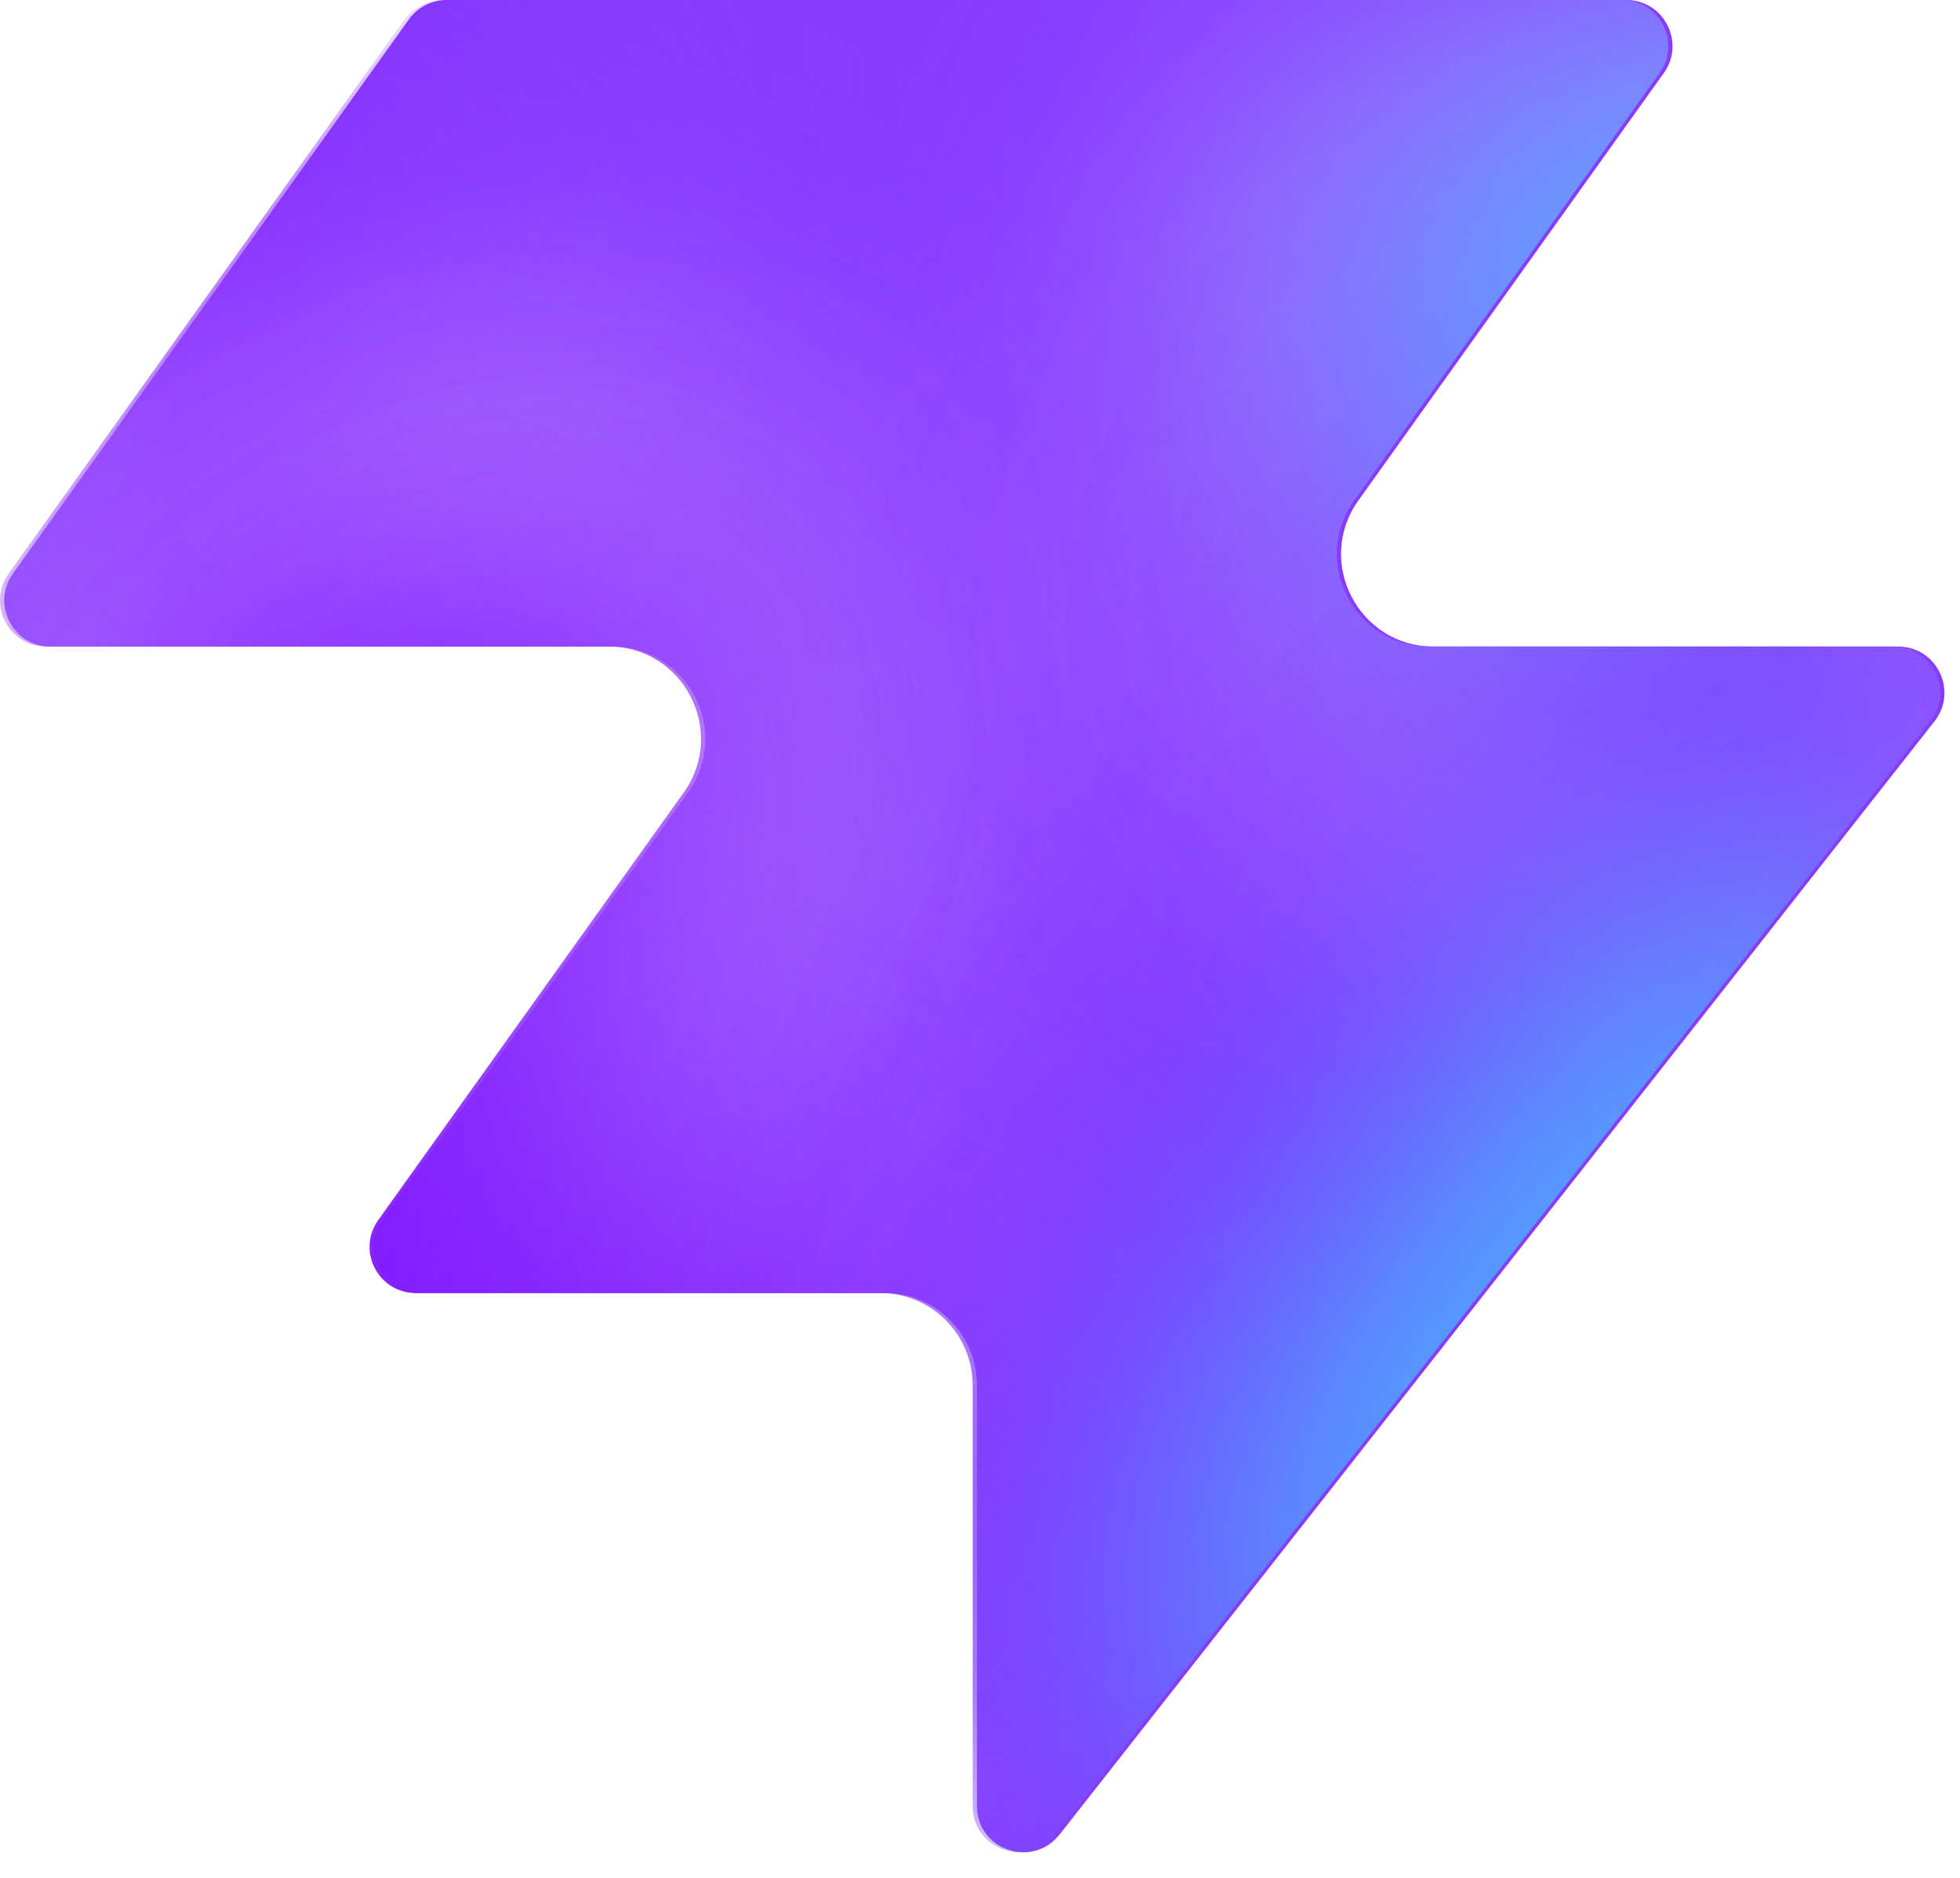
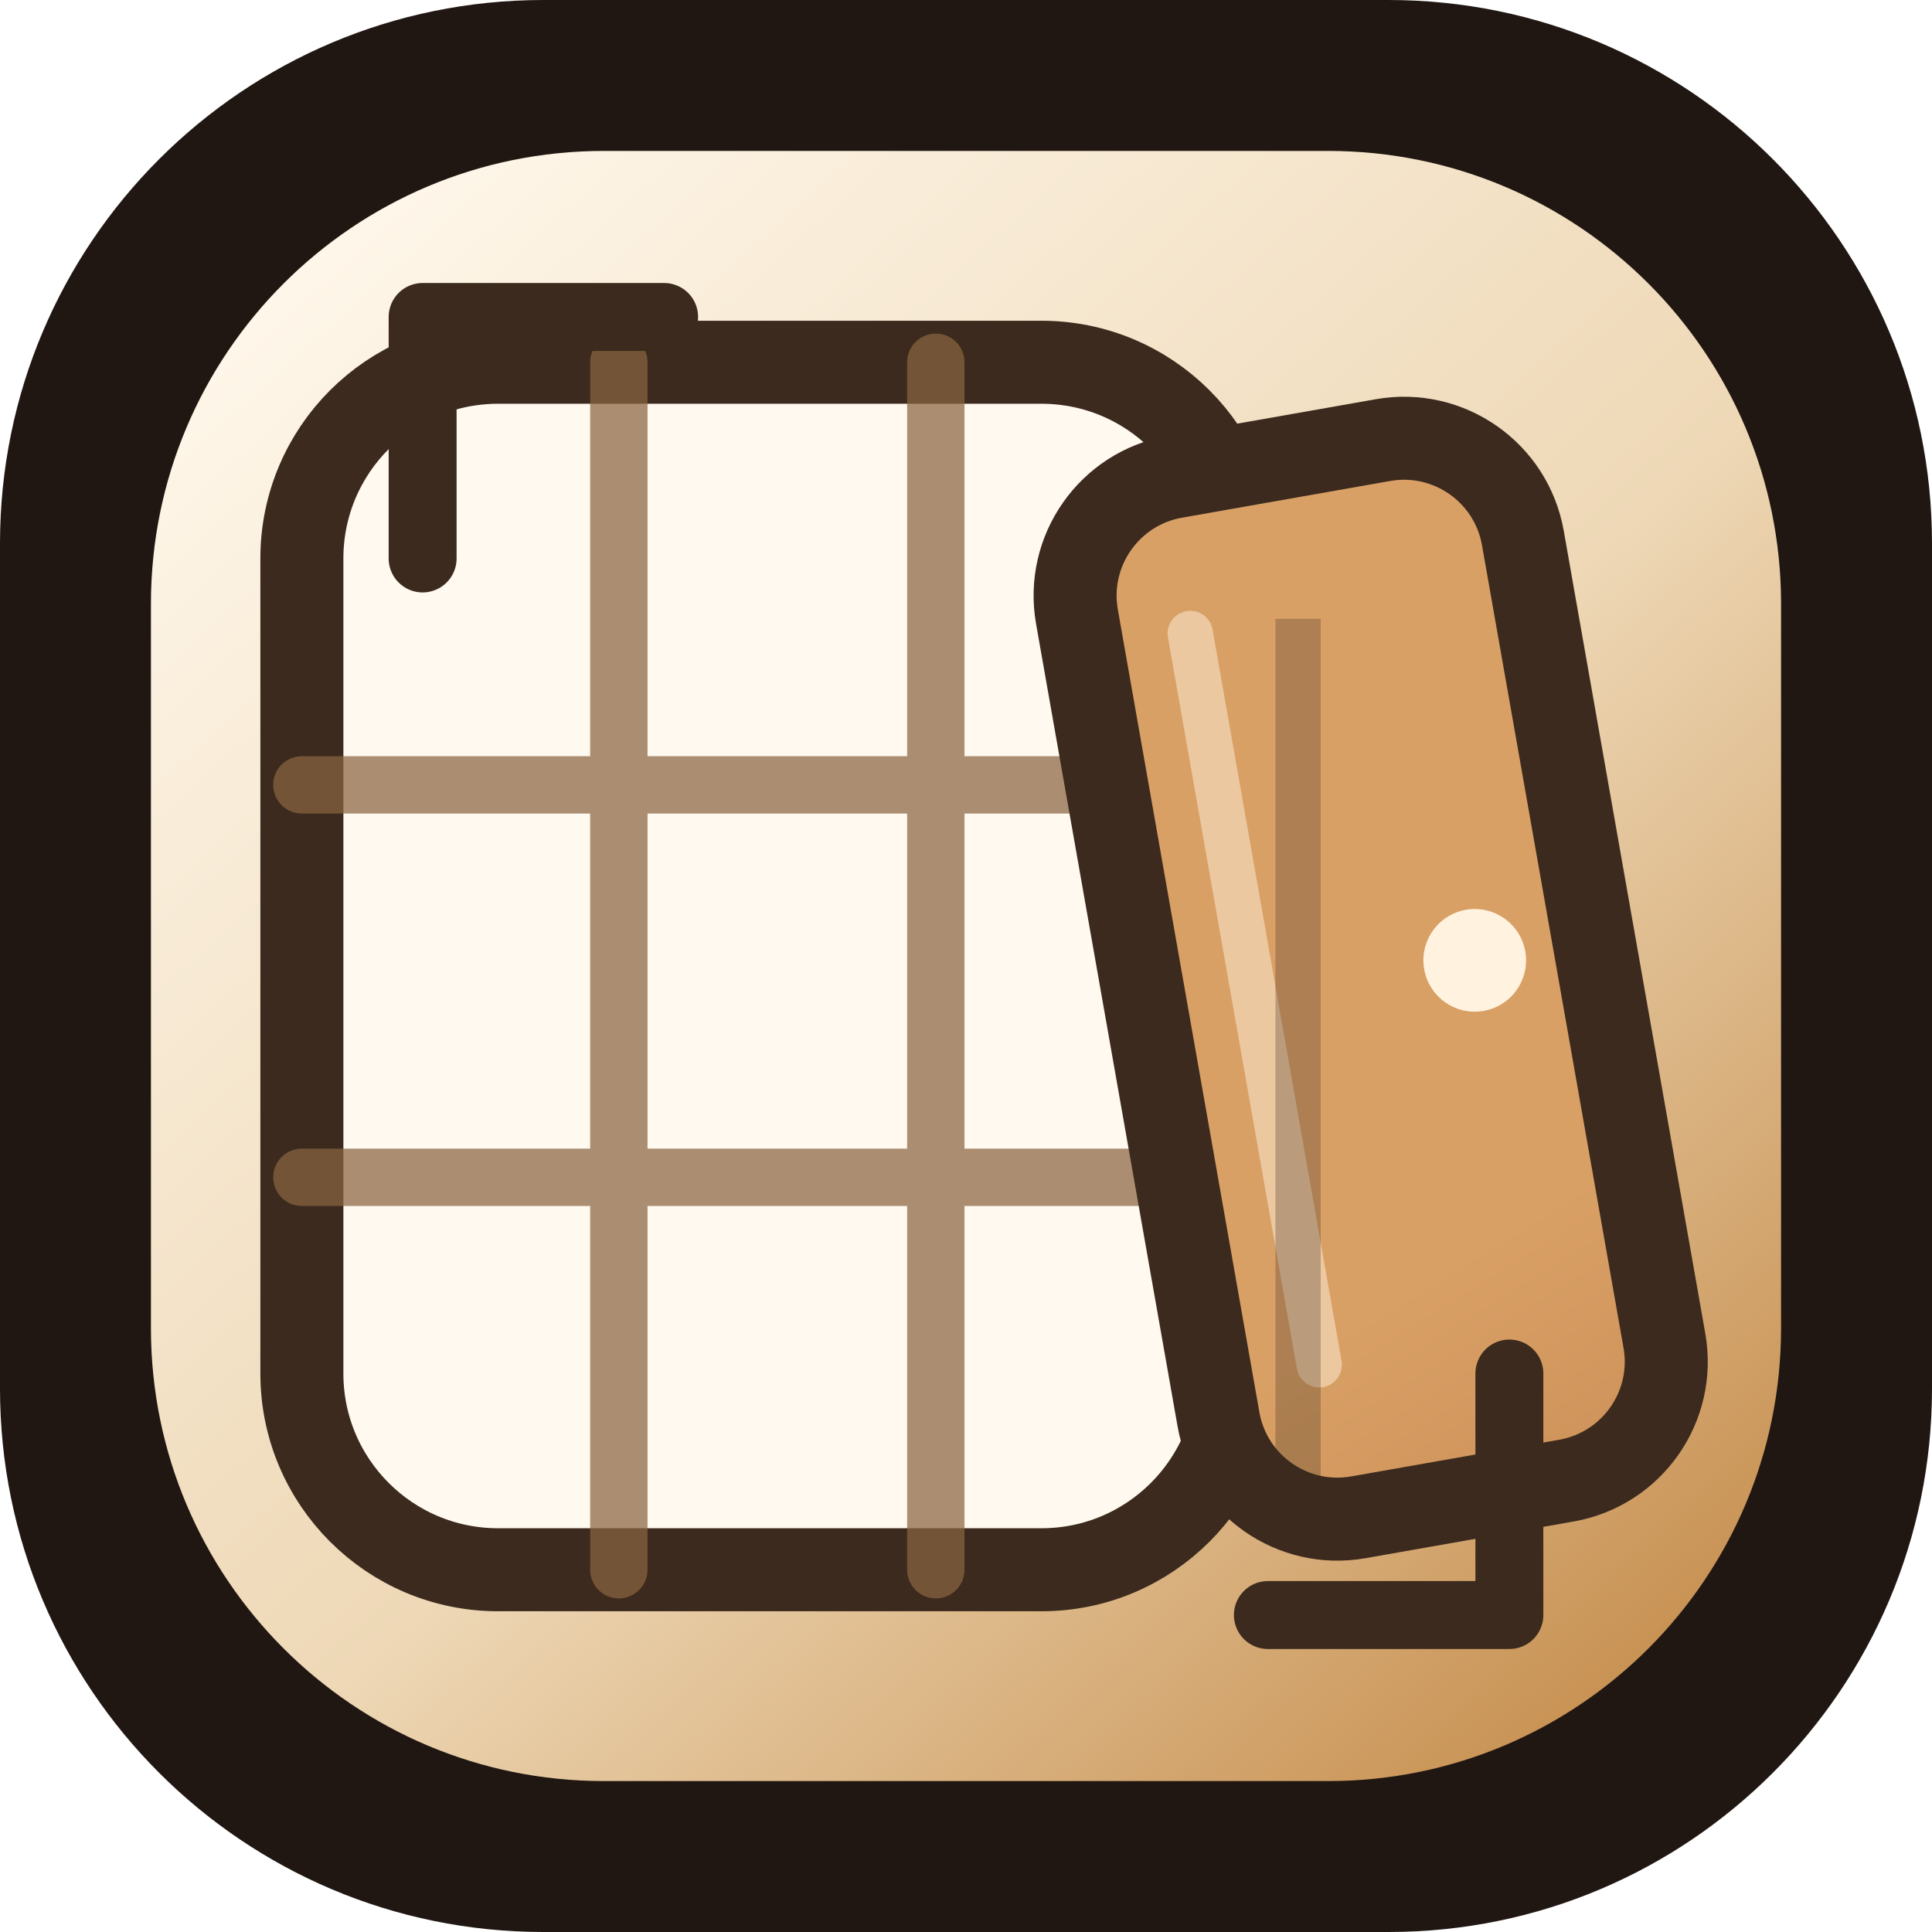
- <svg xmlns="http://www.w3.org/2000/svg" width="48" height="46" fill="none" viewBox="0 0 48 46">
-   <path fill="#863bff" d="M25.946 44.938c-.664.845-2.021.375-2.021-.698V33.937a2.26 2.26 0 0 0-2.262-2.262H10.287c-.92 0-1.456-1.04-.92-1.788l7.48-10.471c1.07-1.497 0-3.578-1.842-3.578H1.237c-.92 0-1.456-1.04-.92-1.788L10.013.474c.214-.297.556-.474.92-.474h28.894c.92 0 1.456 1.04.92 1.788l-7.48 10.471c-1.07 1.498 0 3.579 1.842 3.579h11.377c.943 0 1.473 1.088.89 1.83L25.947 44.94z" style="fill:#863bff;fill:color(display-p3 .525 .23 1);fill-opacity:1" />
-   <mask id="a" width="48" height="46" x="0" y="0" maskUnits="userSpaceOnUse" style="mask-type:alpha">
-     <path fill="#000" d="M25.842 44.938c-.664.844-2.021.375-2.021-.698V33.937a2.26 2.26 0 0 0-2.262-2.262H10.183c-.92 0-1.456-1.04-.92-1.788l7.48-10.471c1.07-1.498 0-3.579-1.842-3.579H1.133c-.92 0-1.456-1.04-.92-1.787L9.91.473c.214-.297.556-.474.92-.474h28.894c.92 0 1.456 1.04.92 1.788l-7.48 10.471c-1.07 1.498 0 3.578 1.842 3.578h11.377c.943 0 1.473 1.088.89 1.832L25.843 44.94z" style="fill:#000;fill-opacity:1" />
-   </mask>
-   <g mask="url(#a)">
-     <g filter="url(#b)">
-       <ellipse cx="5.508" cy="14.704" fill="#ede6ff" rx="5.508" ry="14.704" style="fill:#ede6ff;fill:color(display-p3 .927 .903 1);fill-opacity:1" transform="matrix(.00324 1 1 -.00324 -4.47 31.516)" />
-     </g>
-     <g filter="url(#c)">
-       <ellipse cx="10.399" cy="29.851" fill="#ede6ff" rx="10.399" ry="29.851" style="fill:#ede6ff;fill:color(display-p3 .927 .903 1);fill-opacity:1" transform="matrix(.00324 1 1 -.00324 -39.328 7.883)" />
-     </g>
-     <g filter="url(#d)">
-       <ellipse cx="5.508" cy="30.487" fill="#7e14ff" rx="5.508" ry="30.487" style="fill:#7e14ff;fill:color(display-p3 .492 .077 1);fill-opacity:1" transform="rotate(89.814 -25.913 -14.639)scale(1 -1)" />
-     </g>
-     <g filter="url(#e)">
-       <ellipse cx="5.508" cy="30.599" fill="#7e14ff" rx="5.508" ry="30.599" style="fill:#7e14ff;fill:color(display-p3 .492 .077 1);fill-opacity:1" transform="rotate(89.814 -32.644 -3.334)scale(1 -1)" />
-     </g>
-     <g filter="url(#f)">
-       <ellipse cx="5.508" cy="30.599" fill="#7e14ff" rx="5.508" ry="30.599" style="fill:#7e14ff;fill:color(display-p3 .492 .077 1);fill-opacity:1" transform="matrix(.00324 1 1 -.00324 -34.34 30.47)" />
-     </g>
-     <g filter="url(#g)">
-       <ellipse cx="14.072" cy="22.078" fill="#ede6ff" rx="14.072" ry="22.078" style="fill:#ede6ff;fill:color(display-p3 .927 .903 1);fill-opacity:1" transform="rotate(93.35 24.506 48.493)scale(-1 1)" />
-     </g>
-     <g filter="url(#h)">
-       <ellipse cx="3.47" cy="21.501" fill="#7e14ff" rx="3.47" ry="21.501" style="fill:#7e14ff;fill:color(display-p3 .492 .077 1);fill-opacity:1" transform="rotate(89.009 28.708 47.59)scale(-1 1)" />
-     </g>
-     <g filter="url(#i)">
-       <ellipse cx="3.47" cy="21.501" fill="#7e14ff" rx="3.47" ry="21.501" style="fill:#7e14ff;fill:color(display-p3 .492 .077 1);fill-opacity:1" transform="rotate(89.009 28.708 47.59)scale(-1 1)" />
-     </g>
-     <g filter="url(#j)">
-       <ellipse cx=".387" cy="8.972" fill="#7e14ff" rx="4.407" ry="29.108" style="fill:#7e14ff;fill:color(display-p3 .492 .077 1);fill-opacity:1" transform="rotate(39.51 .387 8.972)" />
-     </g>
-     <g filter="url(#k)">
-       <ellipse cx="47.523" cy="-6.092" fill="#7e14ff" rx="4.407" ry="29.108" style="fill:#7e14ff;fill:color(display-p3 .492 .077 1);fill-opacity:1" transform="rotate(37.892 47.523 -6.092)" />
-     </g>
-     <g filter="url(#l)">
-       <ellipse cx="41.412" cy="6.333" fill="#47bfff" rx="5.971" ry="9.665" style="fill:#47bfff;fill:color(display-p3 .28 .748 1);fill-opacity:1" transform="rotate(37.892 41.412 6.333)" />
-     </g>
-     <g filter="url(#m)">
-       <ellipse cx="-1.879" cy="38.332" fill="#7e14ff" rx="4.407" ry="29.108" style="fill:#7e14ff;fill:color(display-p3 .492 .077 1);fill-opacity:1" transform="rotate(37.892 -1.88 38.332)" />
-     </g>
-     <g filter="url(#n)">
-       <ellipse cx="-1.879" cy="38.332" fill="#7e14ff" rx="4.407" ry="29.108" style="fill:#7e14ff;fill:color(display-p3 .492 .077 1);fill-opacity:1" transform="rotate(37.892 -1.88 38.332)" />
-     </g>
-     <g filter="url(#o)">
-       <ellipse cx="35.651" cy="29.907" fill="#7e14ff" rx="4.407" ry="29.108" style="fill:#7e14ff;fill:color(display-p3 .492 .077 1);fill-opacity:1" transform="rotate(37.892 35.651 29.907)" />
-     </g>
-     <g filter="url(#p)">
-       <ellipse cx="38.418" cy="32.4" fill="#47bfff" rx="5.971" ry="15.297" style="fill:#47bfff;fill:color(display-p3 .28 .748 1);fill-opacity:1" transform="rotate(37.892 38.418 32.4)" />
-     </g>
+ <svg xmlns="http://www.w3.org/2000/svg" viewBox="0 0 64 64" fill="none">
+   <defs>
+     <linearGradient id="bg" x1="9" y1="7" x2="55" y2="58" gradientUnits="userSpaceOnUse">
+       <stop offset="0" stop-color="#FFF8EC" />
+       <stop offset="0.55" stop-color="#EED8B6" />
+       <stop offset="1" stop-color="#C58C4B" />
+     </linearGradient>
+     <linearGradient id="door" x1="39" y1="15" x2="53" y2="50" gradientUnits="userSpaceOnUse">
+       <stop offset="0" stop-color="#D9A066" />
+       <stop offset="1" stop-color="#A7642E" />
+     </linearGradient>
+   </defs>
+   <rect width="64" height="64" rx="18" fill="#201712" />
+   <rect x="5" y="5" width="54" height="54" rx="15" fill="url(#bg)" />
+   <g transform="translate(10 12)">
+     <rect x="0" y="0" width="31" height="40" rx="6.5" fill="#FFF9F0" stroke="#3B2A1D" stroke-width="2.75" />
+     <path d="M10.5 0V40M21 0V40M0 14H31M0 27H31" stroke="#8A6440" stroke-width="1.9" stroke-linecap="round" opacity="0.72" />
  </g>
-   <defs>
-     <filter id="b" width="60.045" height="41.654" x="-19.77" y="16.149" color-interpolation-filters="sRGB" filterUnits="userSpaceOnUse">
-       <feFlood flood-opacity="0" result="BackgroundImageFix" />
-       <feBlend in="SourceGraphic" in2="BackgroundImageFix" result="shape" />
-       <feGaussianBlur result="effect1_foregroundBlur_2002_17158" stdDeviation="7.659" />
-     </filter>
-     <filter id="c" width="90.34" height="51.437" x="-54.613" y="-7.533" color-interpolation-filters="sRGB" filterUnits="userSpaceOnUse">
-       <feFlood flood-opacity="0" result="BackgroundImageFix" />
-       <feBlend in="SourceGraphic" in2="BackgroundImageFix" result="shape" />
-       <feGaussianBlur result="effect1_foregroundBlur_2002_17158" stdDeviation="7.659" />
-     </filter>
-     <filter id="d" width="79.355" height="29.4" x="-49.64" y="2.03" color-interpolation-filters="sRGB" filterUnits="userSpaceOnUse">
-       <feFlood flood-opacity="0" result="BackgroundImageFix" />
-       <feBlend in="SourceGraphic" in2="BackgroundImageFix" result="shape" />
-       <feGaussianBlur result="effect1_foregroundBlur_2002_17158" stdDeviation="4.596" />
-     </filter>
-     <filter id="e" width="79.579" height="29.4" x="-45.045" y="20.029" color-interpolation-filters="sRGB" filterUnits="userSpaceOnUse">
-       <feFlood flood-opacity="0" result="BackgroundImageFix" />
-       <feBlend in="SourceGraphic" in2="BackgroundImageFix" result="shape" />
-       <feGaussianBlur result="effect1_foregroundBlur_2002_17158" stdDeviation="4.596" />
-     </filter>
-     <filter id="f" width="79.579" height="29.4" x="-43.513" y="21.178" color-interpolation-filters="sRGB" filterUnits="userSpaceOnUse">
-       <feFlood flood-opacity="0" result="BackgroundImageFix" />
-       <feBlend in="SourceGraphic" in2="BackgroundImageFix" result="shape" />
-       <feGaussianBlur result="effect1_foregroundBlur_2002_17158" stdDeviation="4.596" />
-     </filter>
-     <filter id="g" width="74.749" height="58.852" x="15.756" y="-17.901" color-interpolation-filters="sRGB" filterUnits="userSpaceOnUse">
-       <feFlood flood-opacity="0" result="BackgroundImageFix" />
-       <feBlend in="SourceGraphic" in2="BackgroundImageFix" result="shape" />
-       <feGaussianBlur result="effect1_foregroundBlur_2002_17158" stdDeviation="7.659" />
-     </filter>
-     <filter id="h" width="61.377" height="25.362" x="23.548" y="2.284" color-interpolation-filters="sRGB" filterUnits="userSpaceOnUse">
-       <feFlood flood-opacity="0" result="BackgroundImageFix" />
-       <feBlend in="SourceGraphic" in2="BackgroundImageFix" result="shape" />
-       <feGaussianBlur result="effect1_foregroundBlur_2002_17158" stdDeviation="4.596" />
-     </filter>
-     <filter id="i" width="61.377" height="25.362" x="23.548" y="2.284" color-interpolation-filters="sRGB" filterUnits="userSpaceOnUse">
-       <feFlood flood-opacity="0" result="BackgroundImageFix" />
-       <feBlend in="SourceGraphic" in2="BackgroundImageFix" result="shape" />
-       <feGaussianBlur result="effect1_foregroundBlur_2002_17158" stdDeviation="4.596" />
-     </filter>
-     <filter id="j" width="56.045" height="63.649" x="-27.636" y="-22.853" color-interpolation-filters="sRGB" filterUnits="userSpaceOnUse">
-       <feFlood flood-opacity="0" result="BackgroundImageFix" />
-       <feBlend in="SourceGraphic" in2="BackgroundImageFix" result="shape" />
-       <feGaussianBlur result="effect1_foregroundBlur_2002_17158" stdDeviation="4.596" />
-     </filter>
-     <filter id="k" width="54.814" height="64.646" x="20.116" y="-38.415" color-interpolation-filters="sRGB" filterUnits="userSpaceOnUse">
-       <feFlood flood-opacity="0" result="BackgroundImageFix" />
-       <feBlend in="SourceGraphic" in2="BackgroundImageFix" result="shape" />
-       <feGaussianBlur result="effect1_foregroundBlur_2002_17158" stdDeviation="4.596" />
-     </filter>
-     <filter id="l" width="33.541" height="35.313" x="24.641" y="-11.323" color-interpolation-filters="sRGB" filterUnits="userSpaceOnUse">
-       <feFlood flood-opacity="0" result="BackgroundImageFix" />
-       <feBlend in="SourceGraphic" in2="BackgroundImageFix" result="shape" />
-       <feGaussianBlur result="effect1_foregroundBlur_2002_17158" stdDeviation="4.596" />
-     </filter>
-     <filter id="m" width="54.814" height="64.646" x="-29.286" y="6.009" color-interpolation-filters="sRGB" filterUnits="userSpaceOnUse">
-       <feFlood flood-opacity="0" result="BackgroundImageFix" />
-       <feBlend in="SourceGraphic" in2="BackgroundImageFix" result="shape" />
-       <feGaussianBlur result="effect1_foregroundBlur_2002_17158" stdDeviation="4.596" />
-     </filter>
-     <filter id="n" width="54.814" height="64.646" x="-29.286" y="6.009" color-interpolation-filters="sRGB" filterUnits="userSpaceOnUse">
-       <feFlood flood-opacity="0" result="BackgroundImageFix" />
-       <feBlend in="SourceGraphic" in2="BackgroundImageFix" result="shape" />
-       <feGaussianBlur result="effect1_foregroundBlur_2002_17158" stdDeviation="4.596" />
-     </filter>
-     <filter id="o" width="54.814" height="64.646" x="8.244" y="-2.416" color-interpolation-filters="sRGB" filterUnits="userSpaceOnUse">
-       <feFlood flood-opacity="0" result="BackgroundImageFix" />
-       <feBlend in="SourceGraphic" in2="BackgroundImageFix" result="shape" />
-       <feGaussianBlur result="effect1_foregroundBlur_2002_17158" stdDeviation="4.596" />
-     </filter>
-     <filter id="p" width="39.409" height="43.623" x="18.713" y="10.588" color-interpolation-filters="sRGB" filterUnits="userSpaceOnUse">
-       <feFlood flood-opacity="0" result="BackgroundImageFix" />
-       <feBlend in="SourceGraphic" in2="BackgroundImageFix" result="shape" />
-       <feGaussianBlur result="effect1_foregroundBlur_2002_17158" stdDeviation="4.596" />
-     </filter>
-   </defs>
+   <g transform="translate(38 15) rotate(-10 7 18)">
+     <rect x="0" y="0" width="15" height="35" rx="4" fill="url(#door)" stroke="#3B2A1D" stroke-width="2.75" />
+     <path d="M3.6 5.2V29.8" stroke="#FAE6CC" stroke-width="1.5" stroke-linecap="round" opacity="0.58" />
+     <circle cx="11" cy="17.5" r="1.7" fill="#FFF3DF" />
+   </g>
+   <path d="M43 20.5V49.5" stroke="#3B2A1D" stroke-width="1.5" opacity="0.28" />
+   <path d="M14 10.5H22M14 10.5V18.5" stroke="#3B2A1D" stroke-width="2.25" stroke-linecap="round" />
+   <path d="M50 53.5H42M50 53.5V45.5" stroke="#3B2A1D" stroke-width="2.25" stroke-linecap="round" />
</svg>
